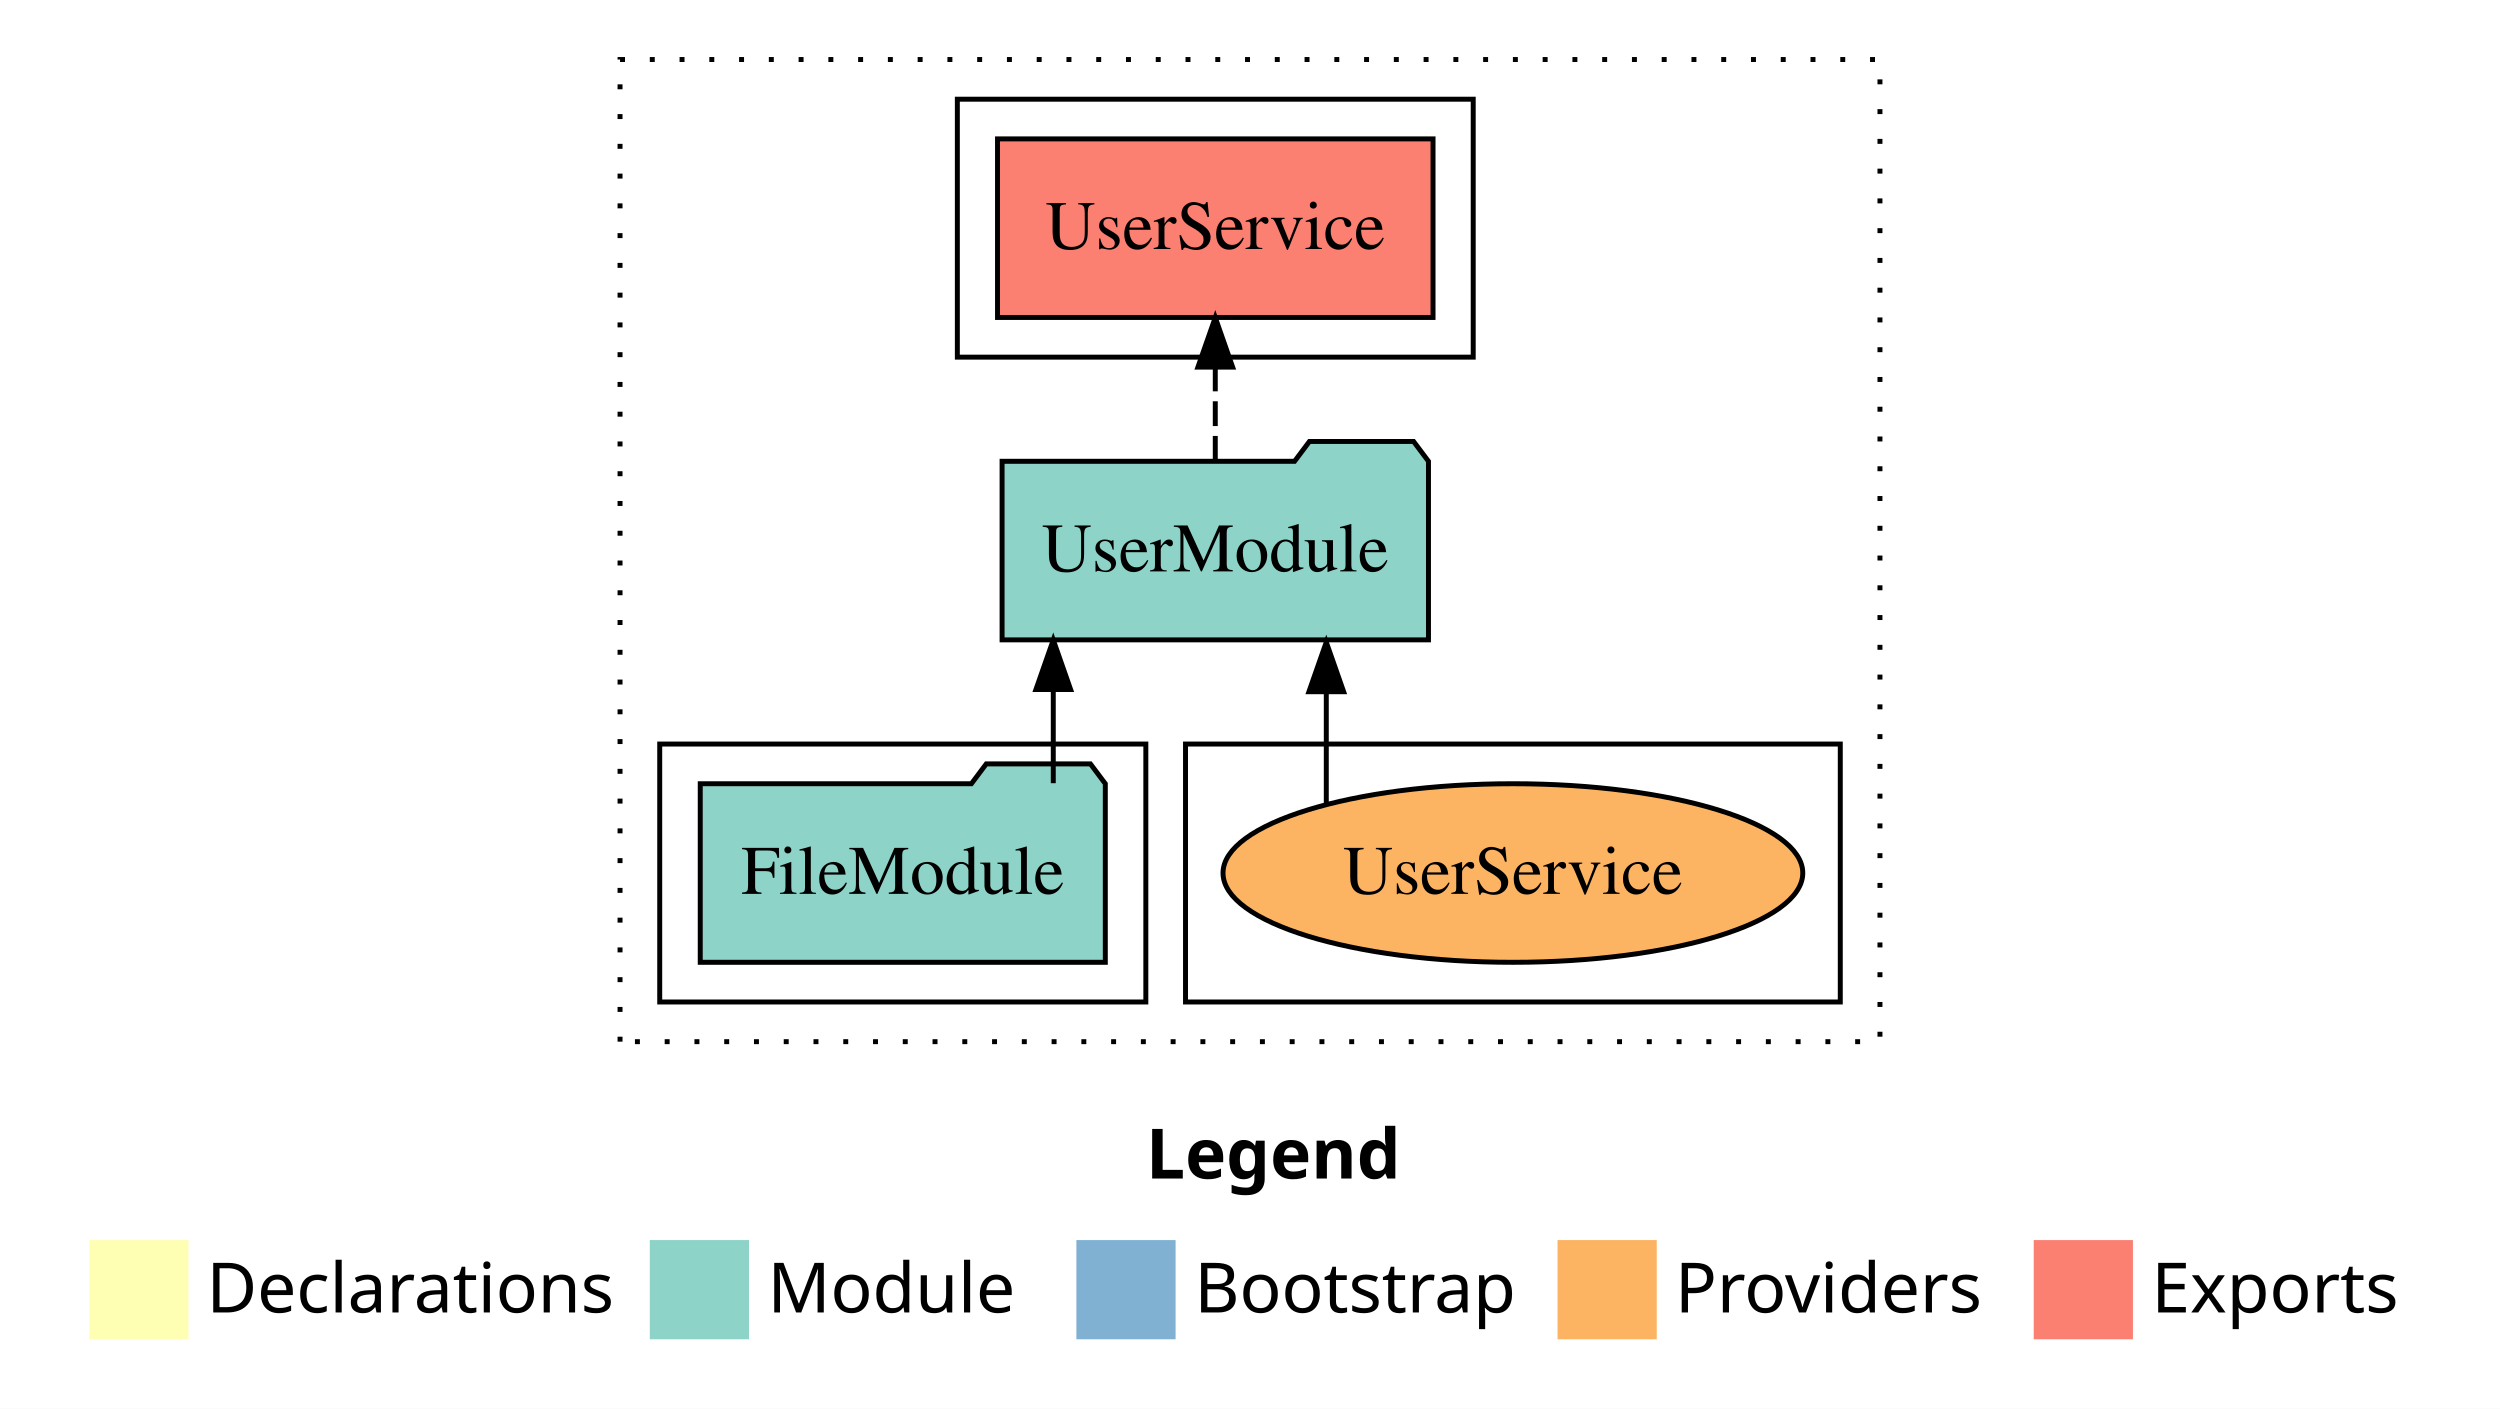
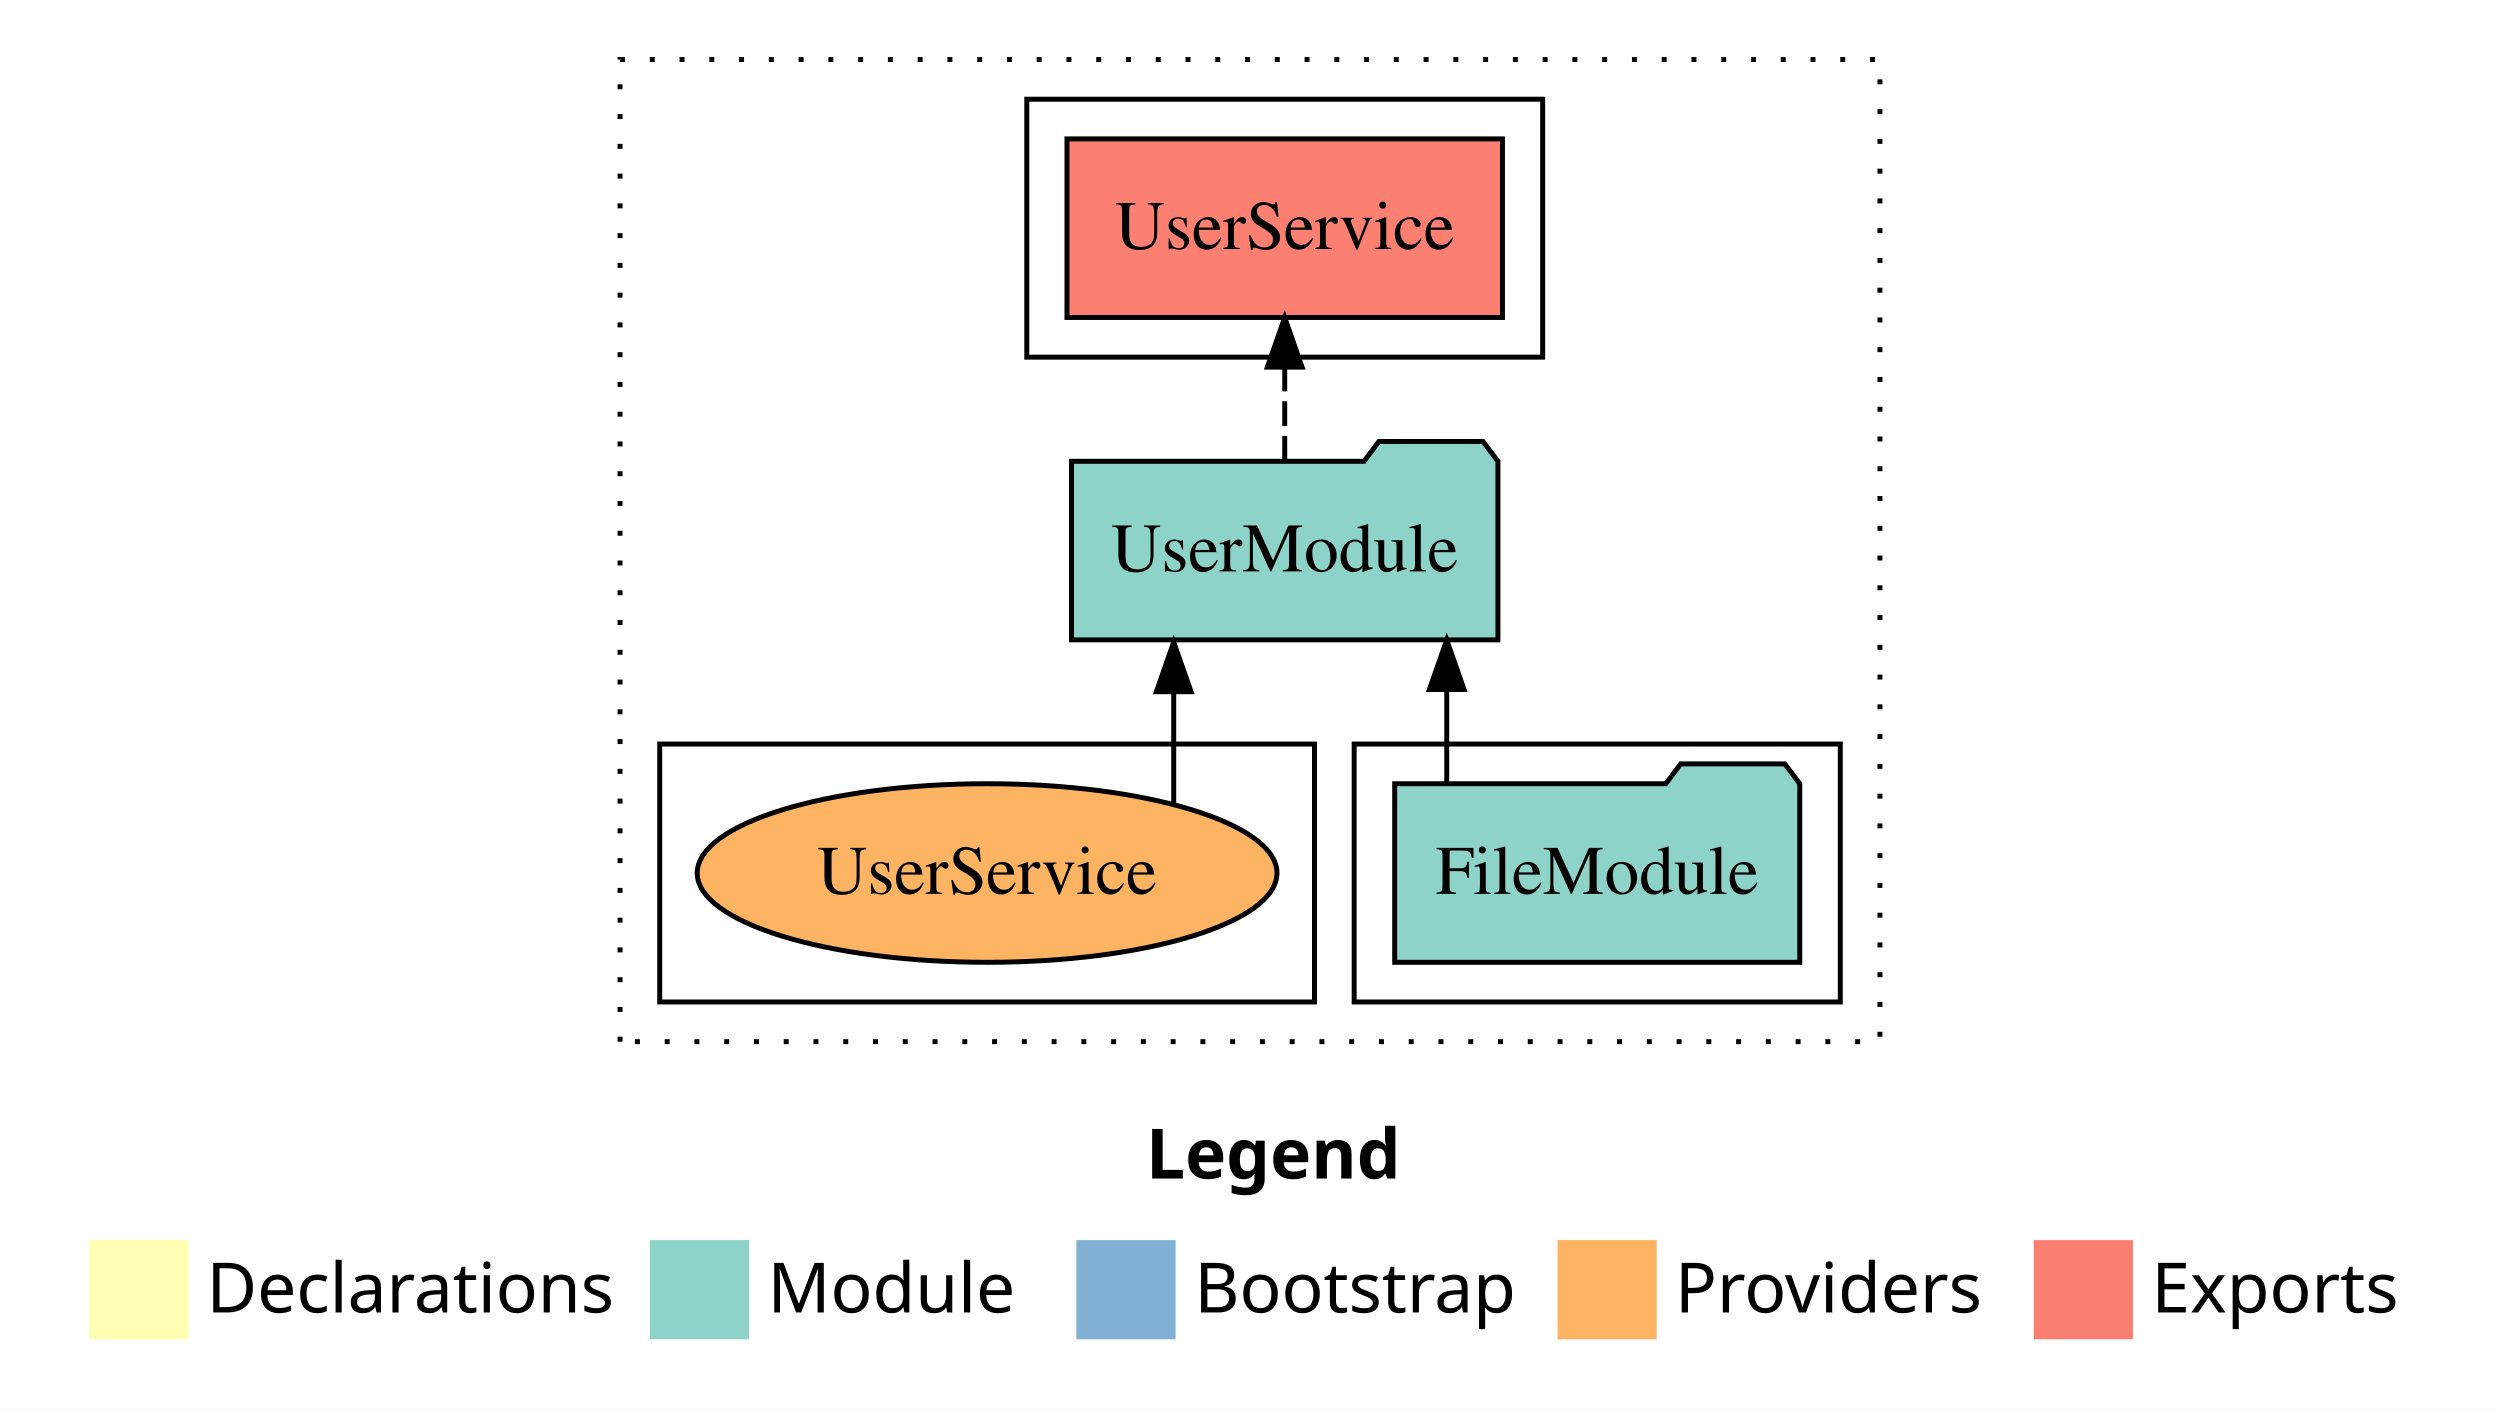
<svg xmlns="http://www.w3.org/2000/svg" width="504pt" height="284pt" viewBox="0.00 0.00 504.00 284.00">
  <g id="graph0" class="graph" transform="scale(1 1) rotate(0) translate(4 280)">
    <polygon fill="white" stroke="transparent" points="-4,4 -4,-280 500,-280 500,4 -4,4" />
    <text text-anchor="start" x="227.01" y="-42.4" font-family="Times-12" font-weight="bold" font-size="14.00">Legend</text>
    <polygon fill="#ffffb3" stroke="transparent" points="14,-10 14,-30 34,-30 34,-10 14,-10" />
    <text text-anchor="start" x="37.63" y="-15.4" font-family="Times-12" font-size="14.00">  Declarations</text>
    <polygon fill="#8dd3c7" stroke="transparent" points="127,-10 127,-30 147,-30 147,-10 127,-10" />
    <text text-anchor="start" x="150.73" y="-15.4" font-family="Times-12" font-size="14.00">  Module</text>
    <polygon fill="#80b1d3" stroke="transparent" points="213,-10 213,-30 233,-30 233,-10 213,-10" />
    <text text-anchor="start" x="236.78" y="-15.4" font-family="Times-12" font-size="14.00">  Bootstrap</text>
    <polygon fill="#fdb462" stroke="transparent" points="310,-10 310,-30 330,-30 330,-10 310,-10" />
    <text text-anchor="start" x="333.67" y="-15.4" font-family="Times-12" font-size="14.00">  Providers</text>
    <polygon fill="#fb8072" stroke="transparent" points="406,-10 406,-30 426,-30 426,-10 406,-10" />
    <text text-anchor="start" x="429.73" y="-15.4" font-family="Times-12" font-size="14.00">  Exports</text>
    <g id="clust1" class="cluster">
      <polygon fill="none" stroke="black" stroke-dasharray="1,5" points="121,-70 121,-268 375,-268 375,-70 121,-70" />
    </g>
-     <g id="clust6" class="cluster">
-       <polygon fill="none" stroke="black" points="235,-78 235,-130 367,-130 367,-78 235,-78" />
+     <g id="clust4" class="cluster">
+       <polygon fill="none" stroke="black" points="203,-208 203,-260 307,-260 307,-208 203,-208" />
    </g>
    <g id="clust3" class="cluster">
-       <polygon fill="none" stroke="black" points="129,-78 129,-130 227,-130 227,-78 129,-78" />
+       <polygon fill="none" stroke="black" points="269,-78 269,-130 367,-130 367,-78 269,-78" />
    </g>
-     <g id="clust4" class="cluster">
-       <polygon fill="none" stroke="black" points="189,-208 189,-260 293,-260 293,-208 189,-208" />
+     <g id="clust6" class="cluster">
+       <polygon fill="none" stroke="black" points="129,-78 129,-130 261,-130 261,-78 129,-78" />
    </g>
    <g id="node1" class="node">
-       <polygon fill="#8dd3c7" stroke="black" points="218.83,-122 215.83,-126 194.83,-126 191.83,-122 137.17,-122 137.17,-86 218.83,-86 218.83,-122" />
-       <text text-anchor="middle" x="178" y="-99.8" font-family="Times,serif" font-size="14.00">FileModule</text>
+       <polygon fill="#8dd3c7" stroke="black" points="358.83,-122 355.83,-126 334.83,-126 331.83,-122 277.17,-122 277.17,-86 358.83,-86 358.83,-122" />
+       <text text-anchor="middle" x="318" y="-99.8" font-family="Times,serif" font-size="14.00">FileModule</text>
    </g>
    <g id="node2" class="node">
-       <polygon fill="#8dd3c7" stroke="black" points="283.98,-187 280.98,-191 259.98,-191 256.98,-187 198.02,-187 198.02,-151 283.98,-151 283.98,-187" />
-       <text text-anchor="middle" x="241" y="-164.8" font-family="Times,serif" font-size="14.00">UserModule</text>
+       <polygon fill="#8dd3c7" stroke="black" points="297.98,-187 294.98,-191 273.98,-191 270.98,-187 212.02,-187 212.02,-151 297.98,-151 297.98,-187" />
+       <text text-anchor="middle" x="255" y="-164.8" font-family="Times,serif" font-size="14.00">UserModule</text>
    </g>
    <g id="edge1" class="edge">
-       <path fill="none" stroke="black" d="M208.34,-122.11C208.34,-122.11 208.34,-140.99 208.34,-140.99" />
-       <polygon fill="black" stroke="black" points="204.84,-140.99 208.34,-150.99 211.84,-140.99 204.84,-140.99" />
+       <path fill="none" stroke="black" d="M287.66,-122.11C287.66,-122.11 287.66,-140.99 287.66,-140.99" />
+       <polygon fill="black" stroke="black" points="284.16,-140.99 287.66,-150.99 291.16,-140.99 284.16,-140.99" />
    </g>
    <g id="node3" class="node">
-       <polygon fill="#fb8072" stroke="black" points="284.9,-252 197.1,-252 197.1,-216 284.9,-216 284.9,-252" />
-       <text text-anchor="middle" x="241" y="-229.8" font-family="Times,serif" font-size="14.00">UserService </text>
+       <polygon fill="#fb8072" stroke="black" points="298.9,-252 211.1,-252 211.1,-216 298.9,-216 298.9,-252" />
+       <text text-anchor="middle" x="255" y="-229.8" font-family="Times,serif" font-size="14.00">UserService </text>
    </g>
    <g id="edge2" class="edge">
-       <path fill="none" stroke="black" stroke-dasharray="5,2" d="M241,-187.11C241,-187.11 241,-205.99 241,-205.99" />
-       <polygon fill="black" stroke="black" points="237.5,-205.99 241,-215.99 244.5,-205.99 237.5,-205.99" />
+       <path fill="none" stroke="black" stroke-dasharray="5,2" d="M255,-187.11C255,-187.11 255,-205.99 255,-205.99" />
+       <polygon fill="black" stroke="black" points="251.5,-205.99 255,-215.99 258.5,-205.99 251.5,-205.99" />
    </g>
    <g id="node4" class="node">
-       <ellipse fill="#fdb462" stroke="black" cx="301" cy="-104" rx="58.44" ry="18" />
-       <text text-anchor="middle" x="301" y="-99.8" font-family="Times,serif" font-size="14.00">UserService</text>
+       <ellipse fill="#fdb462" stroke="black" cx="195" cy="-104" rx="58.44" ry="18" />
+       <text text-anchor="middle" x="195" y="-99.8" font-family="Times,serif" font-size="14.00">UserService</text>
    </g>
    <g id="edge3" class="edge">
-       <path fill="none" stroke="black" d="M263.38,-117.78C263.38,-117.78 263.38,-140.55 263.38,-140.55" />
-       <polygon fill="black" stroke="black" points="259.88,-140.55 263.38,-150.55 266.88,-140.55 259.88,-140.55" />
+       <path fill="none" stroke="black" d="M232.62,-117.78C232.62,-117.78 232.62,-140.55 232.62,-140.55" />
+       <polygon fill="black" stroke="black" points="229.12,-140.55 232.62,-150.55 236.12,-140.55 229.12,-140.55" />
    </g>
  </g>
</svg>
